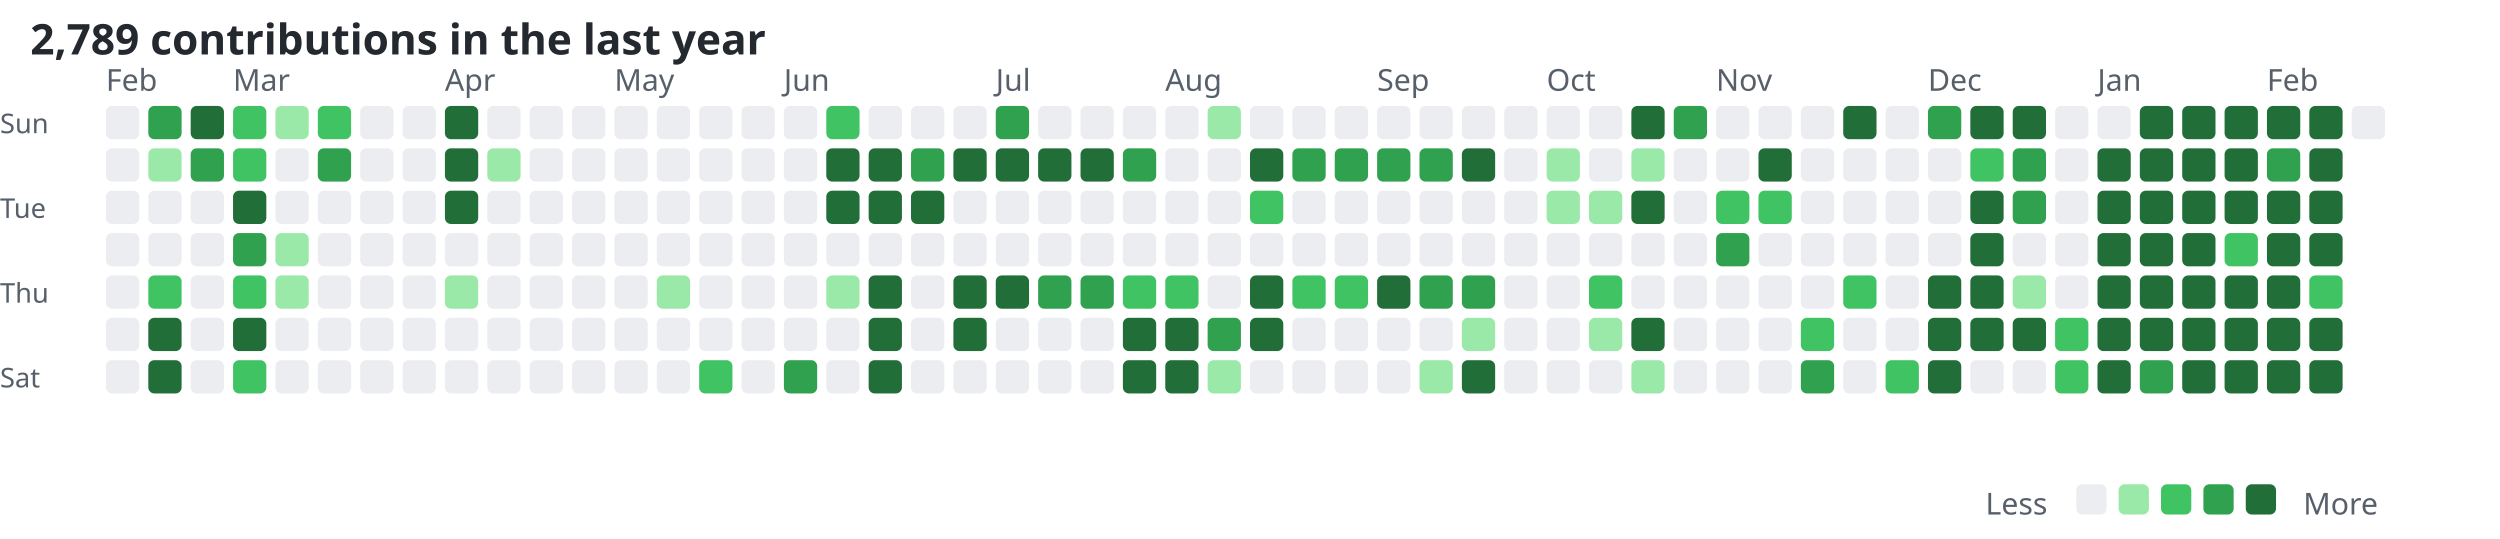
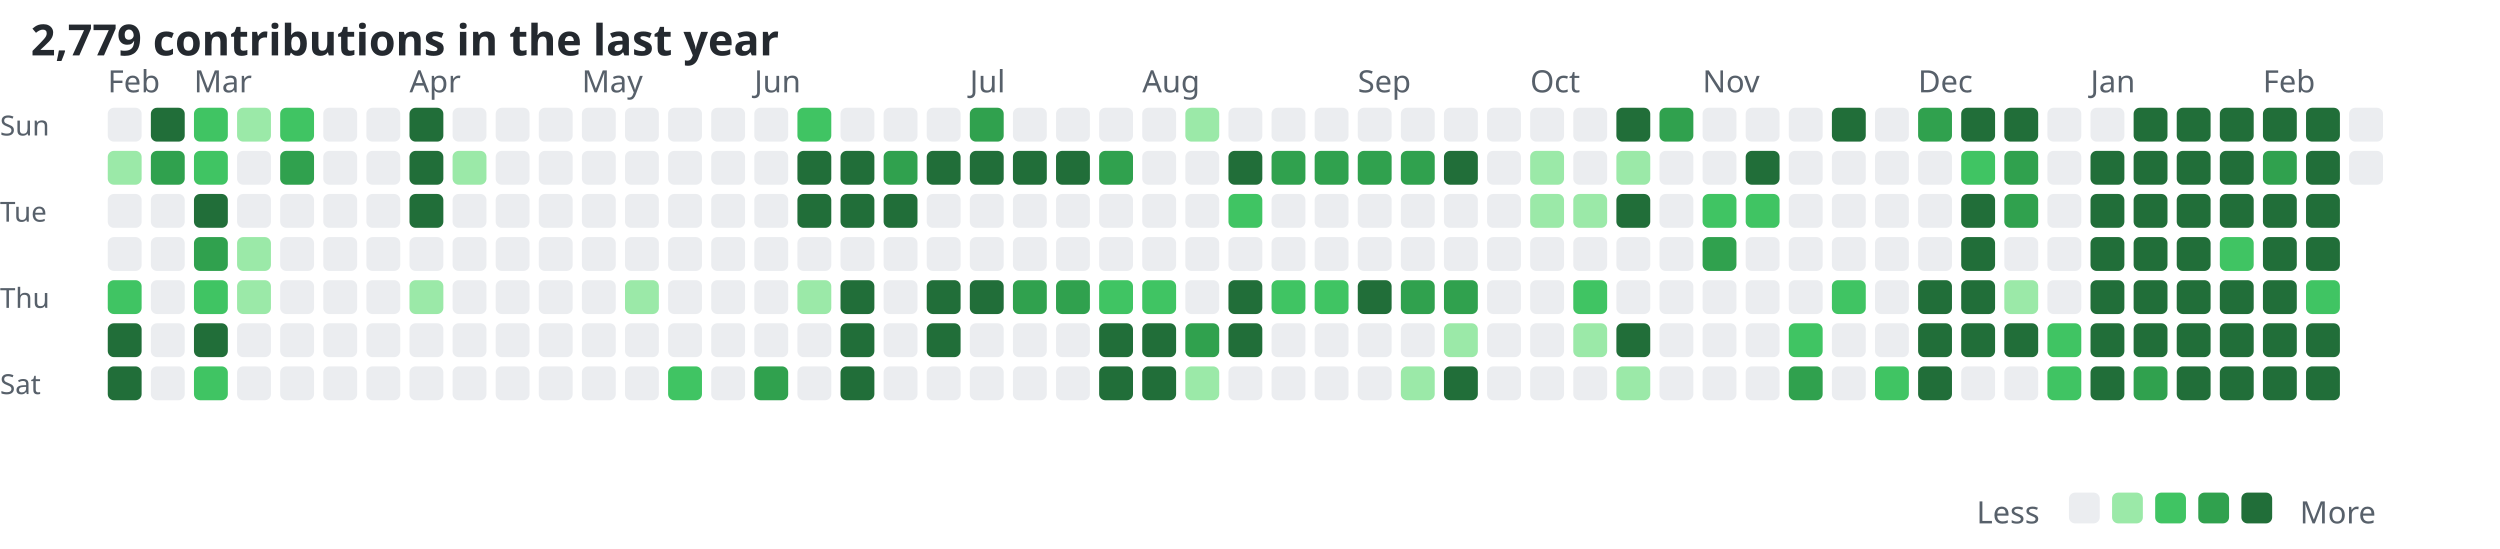
- <svg xmlns="http://www.w3.org/2000/svg" width="826" height="178" viewBox="0 0 826 178">
+ <svg xmlns="http://www.w3.org/2000/svg" width="812" height="178" viewBox="0 0 812 178">
  <style>
    .title { font: 600 14px 'Segoe UI', sans-serif; fill: #24292f; }
    .month { font: 400 10px 'Segoe UI', sans-serif; fill: #57606a; }
    .legend { font: 400 10px 'Segoe UI', sans-serif; fill: #57606a; }
    .day { font: 400 9px 'Segoe UI', sans-serif; fill: #57606a; }
  </style>
-   <text x="10" y="18" class="title">2,789 contributions in the last year</text>
+   <text x="10" y="18" class="title">2,779 contributions in the last year</text>
  <text x="35" y="30" class="month">Feb</text>
-   <text x="77" y="30" class="month">Mar</text>
-   <text x="147" y="30" class="month">Apr</text>
-   <text x="203" y="30" class="month">May</text>
-   <text x="259" y="30" class="month">Jun</text>
-   <text x="329" y="30" class="month">Jul</text>
-   <text x="385" y="30" class="month">Aug</text>
-   <text x="455" y="30" class="month">Sep</text>
-   <text x="511" y="30" class="month">Oct</text>
-   <text x="567" y="30" class="month">Nov</text>
-   <text x="637" y="30" class="month">Dec</text>
-   <text x="693" y="30" class="month">Jan</text>
-   <text x="749" y="30" class="month">Feb</text>
+   <text x="63" y="30" class="month">Mar</text>
+   <text x="133" y="30" class="month">Apr</text>
+   <text x="189" y="30" class="month">May</text>
+   <text x="245" y="30" class="month">Jun</text>
+   <text x="315" y="30" class="month">Jul</text>
+   <text x="371" y="30" class="month">Aug</text>
+   <text x="441" y="30" class="month">Sep</text>
+   <text x="497" y="30" class="month">Oct</text>
+   <text x="553" y="30" class="month">Nov</text>
+   <text x="623" y="30" class="month">Dec</text>
+   <text x="679" y="30" class="month">Jan</text>
+   <text x="735" y="30" class="month">Feb</text>
  <text x="0" y="44" class="day">Sun</text>
  <text x="0" y="72" class="day">Tue</text>
  <text x="0" y="100" class="day">Thu</text>
  <text x="0" y="128" class="day">Sat</text>
  <rect x="35" y="35" width="11" height="11" rx="2" ry="2" fill="#ebedf0" />
-   <rect x="35" y="49" width="11" height="11" rx="2" ry="2" fill="#ebedf0" />
+   <rect x="35" y="49" width="11" height="11" rx="2" ry="2" fill="#9be9a8" />
  <rect x="35" y="63" width="11" height="11" rx="2" ry="2" fill="#ebedf0" />
  <rect x="35" y="77" width="11" height="11" rx="2" ry="2" fill="#ebedf0" />
-   <rect x="35" y="91" width="11" height="11" rx="2" ry="2" fill="#ebedf0" />
-   <rect x="35" y="105" width="11" height="11" rx="2" ry="2" fill="#ebedf0" />
-   <rect x="35" y="119" width="11" height="11" rx="2" ry="2" fill="#ebedf0" />
-   <rect x="49" y="35" width="11" height="11" rx="2" ry="2" fill="#30a14e" />
-   <rect x="49" y="49" width="11" height="11" rx="2" ry="2" fill="#9be9a8" />
+   <rect x="35" y="91" width="11" height="11" rx="2" ry="2" fill="#40c463" />
+   <rect x="35" y="105" width="11" height="11" rx="2" ry="2" fill="#216e39" />
+   <rect x="35" y="119" width="11" height="11" rx="2" ry="2" fill="#216e39" />
+   <rect x="49" y="35" width="11" height="11" rx="2" ry="2" fill="#216e39" />
+   <rect x="49" y="49" width="11" height="11" rx="2" ry="2" fill="#30a14e" />
  <rect x="49" y="63" width="11" height="11" rx="2" ry="2" fill="#ebedf0" />
  <rect x="49" y="77" width="11" height="11" rx="2" ry="2" fill="#ebedf0" />
-   <rect x="49" y="91" width="11" height="11" rx="2" ry="2" fill="#40c463" />
-   <rect x="49" y="105" width="11" height="11" rx="2" ry="2" fill="#216e39" />
-   <rect x="49" y="119" width="11" height="11" rx="2" ry="2" fill="#216e39" />
-   <rect x="63" y="35" width="11" height="11" rx="2" ry="2" fill="#216e39" />
-   <rect x="63" y="49" width="11" height="11" rx="2" ry="2" fill="#30a14e" />
-   <rect x="63" y="63" width="11" height="11" rx="2" ry="2" fill="#ebedf0" />
-   <rect x="63" y="77" width="11" height="11" rx="2" ry="2" fill="#ebedf0" />
-   <rect x="63" y="91" width="11" height="11" rx="2" ry="2" fill="#ebedf0" />
-   <rect x="63" y="105" width="11" height="11" rx="2" ry="2" fill="#ebedf0" />
-   <rect x="63" y="119" width="11" height="11" rx="2" ry="2" fill="#ebedf0" />
-   <rect x="77" y="35" width="11" height="11" rx="2" ry="2" fill="#40c463" />
-   <rect x="77" y="49" width="11" height="11" rx="2" ry="2" fill="#40c463" />
-   <rect x="77" y="63" width="11" height="11" rx="2" ry="2" fill="#216e39" />
-   <rect x="77" y="77" width="11" height="11" rx="2" ry="2" fill="#30a14e" />
-   <rect x="77" y="91" width="11" height="11" rx="2" ry="2" fill="#40c463" />
-   <rect x="77" y="105" width="11" height="11" rx="2" ry="2" fill="#216e39" />
-   <rect x="77" y="119" width="11" height="11" rx="2" ry="2" fill="#40c463" />
-   <rect x="91" y="35" width="11" height="11" rx="2" ry="2" fill="#9be9a8" />
-   <rect x="91" y="49" width="11" height="11" rx="2" ry="2" fill="#ebedf0" />
+   <rect x="49" y="91" width="11" height="11" rx="2" ry="2" fill="#ebedf0" />
+   <rect x="49" y="105" width="11" height="11" rx="2" ry="2" fill="#ebedf0" />
+   <rect x="49" y="119" width="11" height="11" rx="2" ry="2" fill="#ebedf0" />
+   <rect x="63" y="35" width="11" height="11" rx="2" ry="2" fill="#40c463" />
+   <rect x="63" y="49" width="11" height="11" rx="2" ry="2" fill="#40c463" />
+   <rect x="63" y="63" width="11" height="11" rx="2" ry="2" fill="#216e39" />
+   <rect x="63" y="77" width="11" height="11" rx="2" ry="2" fill="#30a14e" />
+   <rect x="63" y="91" width="11" height="11" rx="2" ry="2" fill="#40c463" />
+   <rect x="63" y="105" width="11" height="11" rx="2" ry="2" fill="#216e39" />
+   <rect x="63" y="119" width="11" height="11" rx="2" ry="2" fill="#40c463" />
+   <rect x="77" y="35" width="11" height="11" rx="2" ry="2" fill="#9be9a8" />
+   <rect x="77" y="49" width="11" height="11" rx="2" ry="2" fill="#ebedf0" />
+   <rect x="77" y="63" width="11" height="11" rx="2" ry="2" fill="#ebedf0" />
+   <rect x="77" y="77" width="11" height="11" rx="2" ry="2" fill="#9be9a8" />
+   <rect x="77" y="91" width="11" height="11" rx="2" ry="2" fill="#9be9a8" />
+   <rect x="77" y="105" width="11" height="11" rx="2" ry="2" fill="#ebedf0" />
+   <rect x="77" y="119" width="11" height="11" rx="2" ry="2" fill="#ebedf0" />
+   <rect x="91" y="35" width="11" height="11" rx="2" ry="2" fill="#40c463" />
+   <rect x="91" y="49" width="11" height="11" rx="2" ry="2" fill="#30a14e" />
  <rect x="91" y="63" width="11" height="11" rx="2" ry="2" fill="#ebedf0" />
-   <rect x="91" y="77" width="11" height="11" rx="2" ry="2" fill="#9be9a8" />
-   <rect x="91" y="91" width="11" height="11" rx="2" ry="2" fill="#9be9a8" />
+   <rect x="91" y="77" width="11" height="11" rx="2" ry="2" fill="#ebedf0" />
+   <rect x="91" y="91" width="11" height="11" rx="2" ry="2" fill="#ebedf0" />
  <rect x="91" y="105" width="11" height="11" rx="2" ry="2" fill="#ebedf0" />
  <rect x="91" y="119" width="11" height="11" rx="2" ry="2" fill="#ebedf0" />
-   <rect x="105" y="35" width="11" height="11" rx="2" ry="2" fill="#40c463" />
-   <rect x="105" y="49" width="11" height="11" rx="2" ry="2" fill="#30a14e" />
+   <rect x="105" y="35" width="11" height="11" rx="2" ry="2" fill="#ebedf0" />
+   <rect x="105" y="49" width="11" height="11" rx="2" ry="2" fill="#ebedf0" />
  <rect x="105" y="63" width="11" height="11" rx="2" ry="2" fill="#ebedf0" />
  <rect x="105" y="77" width="11" height="11" rx="2" ry="2" fill="#ebedf0" />
  <rect x="105" y="91" width="11" height="11" rx="2" ry="2" fill="#ebedf0" />
  <rect x="105" y="105" width="11" height="11" rx="2" ry="2" fill="#ebedf0" />
  <rect x="105" y="119" width="11" height="11" rx="2" ry="2" fill="#ebedf0" />
  <rect x="119" y="35" width="11" height="11" rx="2" ry="2" fill="#ebedf0" />
  <rect x="119" y="49" width="11" height="11" rx="2" ry="2" fill="#ebedf0" />
  <rect x="119" y="63" width="11" height="11" rx="2" ry="2" fill="#ebedf0" />
  <rect x="119" y="77" width="11" height="11" rx="2" ry="2" fill="#ebedf0" />
  <rect x="119" y="91" width="11" height="11" rx="2" ry="2" fill="#ebedf0" />
  <rect x="119" y="105" width="11" height="11" rx="2" ry="2" fill="#ebedf0" />
  <rect x="119" y="119" width="11" height="11" rx="2" ry="2" fill="#ebedf0" />
-   <rect x="133" y="35" width="11" height="11" rx="2" ry="2" fill="#ebedf0" />
-   <rect x="133" y="49" width="11" height="11" rx="2" ry="2" fill="#ebedf0" />
-   <rect x="133" y="63" width="11" height="11" rx="2" ry="2" fill="#ebedf0" />
+   <rect x="133" y="35" width="11" height="11" rx="2" ry="2" fill="#216e39" />
+   <rect x="133" y="49" width="11" height="11" rx="2" ry="2" fill="#216e39" />
+   <rect x="133" y="63" width="11" height="11" rx="2" ry="2" fill="#216e39" />
  <rect x="133" y="77" width="11" height="11" rx="2" ry="2" fill="#ebedf0" />
-   <rect x="133" y="91" width="11" height="11" rx="2" ry="2" fill="#ebedf0" />
+   <rect x="133" y="91" width="11" height="11" rx="2" ry="2" fill="#9be9a8" />
  <rect x="133" y="105" width="11" height="11" rx="2" ry="2" fill="#ebedf0" />
  <rect x="133" y="119" width="11" height="11" rx="2" ry="2" fill="#ebedf0" />
-   <rect x="147" y="35" width="11" height="11" rx="2" ry="2" fill="#216e39" />
-   <rect x="147" y="49" width="11" height="11" rx="2" ry="2" fill="#216e39" />
-   <rect x="147" y="63" width="11" height="11" rx="2" ry="2" fill="#216e39" />
+   <rect x="147" y="35" width="11" height="11" rx="2" ry="2" fill="#ebedf0" />
+   <rect x="147" y="49" width="11" height="11" rx="2" ry="2" fill="#9be9a8" />
+   <rect x="147" y="63" width="11" height="11" rx="2" ry="2" fill="#ebedf0" />
  <rect x="147" y="77" width="11" height="11" rx="2" ry="2" fill="#ebedf0" />
-   <rect x="147" y="91" width="11" height="11" rx="2" ry="2" fill="#9be9a8" />
+   <rect x="147" y="91" width="11" height="11" rx="2" ry="2" fill="#ebedf0" />
  <rect x="147" y="105" width="11" height="11" rx="2" ry="2" fill="#ebedf0" />
  <rect x="147" y="119" width="11" height="11" rx="2" ry="2" fill="#ebedf0" />
  <rect x="161" y="35" width="11" height="11" rx="2" ry="2" fill="#ebedf0" />
-   <rect x="161" y="49" width="11" height="11" rx="2" ry="2" fill="#9be9a8" />
+   <rect x="161" y="49" width="11" height="11" rx="2" ry="2" fill="#ebedf0" />
  <rect x="161" y="63" width="11" height="11" rx="2" ry="2" fill="#ebedf0" />
  <rect x="161" y="77" width="11" height="11" rx="2" ry="2" fill="#ebedf0" />
  <rect x="161" y="91" width="11" height="11" rx="2" ry="2" fill="#ebedf0" />
  <rect x="161" y="105" width="11" height="11" rx="2" ry="2" fill="#ebedf0" />
  <rect x="161" y="119" width="11" height="11" rx="2" ry="2" fill="#ebedf0" />
  <rect x="175" y="35" width="11" height="11" rx="2" ry="2" fill="#ebedf0" />
  <rect x="175" y="49" width="11" height="11" rx="2" ry="2" fill="#ebedf0" />
  <rect x="175" y="63" width="11" height="11" rx="2" ry="2" fill="#ebedf0" />
  <rect x="175" y="77" width="11" height="11" rx="2" ry="2" fill="#ebedf0" />
  <rect x="175" y="91" width="11" height="11" rx="2" ry="2" fill="#ebedf0" />
  <rect x="175" y="105" width="11" height="11" rx="2" ry="2" fill="#ebedf0" />
  <rect x="175" y="119" width="11" height="11" rx="2" ry="2" fill="#ebedf0" />
  <rect x="189" y="35" width="11" height="11" rx="2" ry="2" fill="#ebedf0" />
  <rect x="189" y="49" width="11" height="11" rx="2" ry="2" fill="#ebedf0" />
  <rect x="189" y="63" width="11" height="11" rx="2" ry="2" fill="#ebedf0" />
  <rect x="189" y="77" width="11" height="11" rx="2" ry="2" fill="#ebedf0" />
  <rect x="189" y="91" width="11" height="11" rx="2" ry="2" fill="#ebedf0" />
  <rect x="189" y="105" width="11" height="11" rx="2" ry="2" fill="#ebedf0" />
  <rect x="189" y="119" width="11" height="11" rx="2" ry="2" fill="#ebedf0" />
  <rect x="203" y="35" width="11" height="11" rx="2" ry="2" fill="#ebedf0" />
  <rect x="203" y="49" width="11" height="11" rx="2" ry="2" fill="#ebedf0" />
  <rect x="203" y="63" width="11" height="11" rx="2" ry="2" fill="#ebedf0" />
  <rect x="203" y="77" width="11" height="11" rx="2" ry="2" fill="#ebedf0" />
-   <rect x="203" y="91" width="11" height="11" rx="2" ry="2" fill="#ebedf0" />
+   <rect x="203" y="91" width="11" height="11" rx="2" ry="2" fill="#9be9a8" />
  <rect x="203" y="105" width="11" height="11" rx="2" ry="2" fill="#ebedf0" />
  <rect x="203" y="119" width="11" height="11" rx="2" ry="2" fill="#ebedf0" />
  <rect x="217" y="35" width="11" height="11" rx="2" ry="2" fill="#ebedf0" />
  <rect x="217" y="49" width="11" height="11" rx="2" ry="2" fill="#ebedf0" />
  <rect x="217" y="63" width="11" height="11" rx="2" ry="2" fill="#ebedf0" />
  <rect x="217" y="77" width="11" height="11" rx="2" ry="2" fill="#ebedf0" />
-   <rect x="217" y="91" width="11" height="11" rx="2" ry="2" fill="#9be9a8" />
+   <rect x="217" y="91" width="11" height="11" rx="2" ry="2" fill="#ebedf0" />
  <rect x="217" y="105" width="11" height="11" rx="2" ry="2" fill="#ebedf0" />
-   <rect x="217" y="119" width="11" height="11" rx="2" ry="2" fill="#ebedf0" />
+   <rect x="217" y="119" width="11" height="11" rx="2" ry="2" fill="#40c463" />
  <rect x="231" y="35" width="11" height="11" rx="2" ry="2" fill="#ebedf0" />
  <rect x="231" y="49" width="11" height="11" rx="2" ry="2" fill="#ebedf0" />
  <rect x="231" y="63" width="11" height="11" rx="2" ry="2" fill="#ebedf0" />
  <rect x="231" y="77" width="11" height="11" rx="2" ry="2" fill="#ebedf0" />
  <rect x="231" y="91" width="11" height="11" rx="2" ry="2" fill="#ebedf0" />
  <rect x="231" y="105" width="11" height="11" rx="2" ry="2" fill="#ebedf0" />
-   <rect x="231" y="119" width="11" height="11" rx="2" ry="2" fill="#40c463" />
+   <rect x="231" y="119" width="11" height="11" rx="2" ry="2" fill="#ebedf0" />
  <rect x="245" y="35" width="11" height="11" rx="2" ry="2" fill="#ebedf0" />
  <rect x="245" y="49" width="11" height="11" rx="2" ry="2" fill="#ebedf0" />
  <rect x="245" y="63" width="11" height="11" rx="2" ry="2" fill="#ebedf0" />
  <rect x="245" y="77" width="11" height="11" rx="2" ry="2" fill="#ebedf0" />
  <rect x="245" y="91" width="11" height="11" rx="2" ry="2" fill="#ebedf0" />
  <rect x="245" y="105" width="11" height="11" rx="2" ry="2" fill="#ebedf0" />
-   <rect x="245" y="119" width="11" height="11" rx="2" ry="2" fill="#ebedf0" />
-   <rect x="259" y="35" width="11" height="11" rx="2" ry="2" fill="#ebedf0" />
-   <rect x="259" y="49" width="11" height="11" rx="2" ry="2" fill="#ebedf0" />
-   <rect x="259" y="63" width="11" height="11" rx="2" ry="2" fill="#ebedf0" />
+   <rect x="245" y="119" width="11" height="11" rx="2" ry="2" fill="#30a14e" />
+   <rect x="259" y="35" width="11" height="11" rx="2" ry="2" fill="#40c463" />
+   <rect x="259" y="49" width="11" height="11" rx="2" ry="2" fill="#216e39" />
+   <rect x="259" y="63" width="11" height="11" rx="2" ry="2" fill="#216e39" />
  <rect x="259" y="77" width="11" height="11" rx="2" ry="2" fill="#ebedf0" />
-   <rect x="259" y="91" width="11" height="11" rx="2" ry="2" fill="#ebedf0" />
+   <rect x="259" y="91" width="11" height="11" rx="2" ry="2" fill="#9be9a8" />
  <rect x="259" y="105" width="11" height="11" rx="2" ry="2" fill="#ebedf0" />
-   <rect x="259" y="119" width="11" height="11" rx="2" ry="2" fill="#30a14e" />
-   <rect x="273" y="35" width="11" height="11" rx="2" ry="2" fill="#40c463" />
+   <rect x="259" y="119" width="11" height="11" rx="2" ry="2" fill="#ebedf0" />
+   <rect x="273" y="35" width="11" height="11" rx="2" ry="2" fill="#ebedf0" />
  <rect x="273" y="49" width="11" height="11" rx="2" ry="2" fill="#216e39" />
  <rect x="273" y="63" width="11" height="11" rx="2" ry="2" fill="#216e39" />
  <rect x="273" y="77" width="11" height="11" rx="2" ry="2" fill="#ebedf0" />
-   <rect x="273" y="91" width="11" height="11" rx="2" ry="2" fill="#9be9a8" />
-   <rect x="273" y="105" width="11" height="11" rx="2" ry="2" fill="#ebedf0" />
-   <rect x="273" y="119" width="11" height="11" rx="2" ry="2" fill="#ebedf0" />
+   <rect x="273" y="91" width="11" height="11" rx="2" ry="2" fill="#216e39" />
+   <rect x="273" y="105" width="11" height="11" rx="2" ry="2" fill="#216e39" />
+   <rect x="273" y="119" width="11" height="11" rx="2" ry="2" fill="#216e39" />
  <rect x="287" y="35" width="11" height="11" rx="2" ry="2" fill="#ebedf0" />
-   <rect x="287" y="49" width="11" height="11" rx="2" ry="2" fill="#216e39" />
+   <rect x="287" y="49" width="11" height="11" rx="2" ry="2" fill="#30a14e" />
  <rect x="287" y="63" width="11" height="11" rx="2" ry="2" fill="#216e39" />
  <rect x="287" y="77" width="11" height="11" rx="2" ry="2" fill="#ebedf0" />
-   <rect x="287" y="91" width="11" height="11" rx="2" ry="2" fill="#216e39" />
-   <rect x="287" y="105" width="11" height="11" rx="2" ry="2" fill="#216e39" />
-   <rect x="287" y="119" width="11" height="11" rx="2" ry="2" fill="#216e39" />
+   <rect x="287" y="91" width="11" height="11" rx="2" ry="2" fill="#ebedf0" />
+   <rect x="287" y="105" width="11" height="11" rx="2" ry="2" fill="#ebedf0" />
+   <rect x="287" y="119" width="11" height="11" rx="2" ry="2" fill="#ebedf0" />
  <rect x="301" y="35" width="11" height="11" rx="2" ry="2" fill="#ebedf0" />
-   <rect x="301" y="49" width="11" height="11" rx="2" ry="2" fill="#30a14e" />
-   <rect x="301" y="63" width="11" height="11" rx="2" ry="2" fill="#216e39" />
+   <rect x="301" y="49" width="11" height="11" rx="2" ry="2" fill="#216e39" />
+   <rect x="301" y="63" width="11" height="11" rx="2" ry="2" fill="#ebedf0" />
  <rect x="301" y="77" width="11" height="11" rx="2" ry="2" fill="#ebedf0" />
-   <rect x="301" y="91" width="11" height="11" rx="2" ry="2" fill="#ebedf0" />
-   <rect x="301" y="105" width="11" height="11" rx="2" ry="2" fill="#ebedf0" />
+   <rect x="301" y="91" width="11" height="11" rx="2" ry="2" fill="#216e39" />
+   <rect x="301" y="105" width="11" height="11" rx="2" ry="2" fill="#216e39" />
  <rect x="301" y="119" width="11" height="11" rx="2" ry="2" fill="#ebedf0" />
-   <rect x="315" y="35" width="11" height="11" rx="2" ry="2" fill="#ebedf0" />
+   <rect x="315" y="35" width="11" height="11" rx="2" ry="2" fill="#30a14e" />
  <rect x="315" y="49" width="11" height="11" rx="2" ry="2" fill="#216e39" />
  <rect x="315" y="63" width="11" height="11" rx="2" ry="2" fill="#ebedf0" />
  <rect x="315" y="77" width="11" height="11" rx="2" ry="2" fill="#ebedf0" />
  <rect x="315" y="91" width="11" height="11" rx="2" ry="2" fill="#216e39" />
-   <rect x="315" y="105" width="11" height="11" rx="2" ry="2" fill="#216e39" />
+   <rect x="315" y="105" width="11" height="11" rx="2" ry="2" fill="#ebedf0" />
  <rect x="315" y="119" width="11" height="11" rx="2" ry="2" fill="#ebedf0" />
-   <rect x="329" y="35" width="11" height="11" rx="2" ry="2" fill="#30a14e" />
+   <rect x="329" y="35" width="11" height="11" rx="2" ry="2" fill="#ebedf0" />
  <rect x="329" y="49" width="11" height="11" rx="2" ry="2" fill="#216e39" />
  <rect x="329" y="63" width="11" height="11" rx="2" ry="2" fill="#ebedf0" />
  <rect x="329" y="77" width="11" height="11" rx="2" ry="2" fill="#ebedf0" />
-   <rect x="329" y="91" width="11" height="11" rx="2" ry="2" fill="#216e39" />
+   <rect x="329" y="91" width="11" height="11" rx="2" ry="2" fill="#30a14e" />
  <rect x="329" y="105" width="11" height="11" rx="2" ry="2" fill="#ebedf0" />
  <rect x="329" y="119" width="11" height="11" rx="2" ry="2" fill="#ebedf0" />
  <rect x="343" y="35" width="11" height="11" rx="2" ry="2" fill="#ebedf0" />
  <rect x="343" y="49" width="11" height="11" rx="2" ry="2" fill="#216e39" />
  <rect x="343" y="63" width="11" height="11" rx="2" ry="2" fill="#ebedf0" />
  <rect x="343" y="77" width="11" height="11" rx="2" ry="2" fill="#ebedf0" />
  <rect x="343" y="91" width="11" height="11" rx="2" ry="2" fill="#30a14e" />
  <rect x="343" y="105" width="11" height="11" rx="2" ry="2" fill="#ebedf0" />
  <rect x="343" y="119" width="11" height="11" rx="2" ry="2" fill="#ebedf0" />
  <rect x="357" y="35" width="11" height="11" rx="2" ry="2" fill="#ebedf0" />
-   <rect x="357" y="49" width="11" height="11" rx="2" ry="2" fill="#216e39" />
+   <rect x="357" y="49" width="11" height="11" rx="2" ry="2" fill="#30a14e" />
  <rect x="357" y="63" width="11" height="11" rx="2" ry="2" fill="#ebedf0" />
  <rect x="357" y="77" width="11" height="11" rx="2" ry="2" fill="#ebedf0" />
-   <rect x="357" y="91" width="11" height="11" rx="2" ry="2" fill="#30a14e" />
-   <rect x="357" y="105" width="11" height="11" rx="2" ry="2" fill="#ebedf0" />
-   <rect x="357" y="119" width="11" height="11" rx="2" ry="2" fill="#ebedf0" />
+   <rect x="357" y="91" width="11" height="11" rx="2" ry="2" fill="#40c463" />
+   <rect x="357" y="105" width="11" height="11" rx="2" ry="2" fill="#216e39" />
+   <rect x="357" y="119" width="11" height="11" rx="2" ry="2" fill="#216e39" />
  <rect x="371" y="35" width="11" height="11" rx="2" ry="2" fill="#ebedf0" />
-   <rect x="371" y="49" width="11" height="11" rx="2" ry="2" fill="#30a14e" />
+   <rect x="371" y="49" width="11" height="11" rx="2" ry="2" fill="#ebedf0" />
  <rect x="371" y="63" width="11" height="11" rx="2" ry="2" fill="#ebedf0" />
  <rect x="371" y="77" width="11" height="11" rx="2" ry="2" fill="#ebedf0" />
  <rect x="371" y="91" width="11" height="11" rx="2" ry="2" fill="#40c463" />
  <rect x="371" y="105" width="11" height="11" rx="2" ry="2" fill="#216e39" />
  <rect x="371" y="119" width="11" height="11" rx="2" ry="2" fill="#216e39" />
-   <rect x="385" y="35" width="11" height="11" rx="2" ry="2" fill="#ebedf0" />
+   <rect x="385" y="35" width="11" height="11" rx="2" ry="2" fill="#9be9a8" />
  <rect x="385" y="49" width="11" height="11" rx="2" ry="2" fill="#ebedf0" />
  <rect x="385" y="63" width="11" height="11" rx="2" ry="2" fill="#ebedf0" />
  <rect x="385" y="77" width="11" height="11" rx="2" ry="2" fill="#ebedf0" />
-   <rect x="385" y="91" width="11" height="11" rx="2" ry="2" fill="#40c463" />
-   <rect x="385" y="105" width="11" height="11" rx="2" ry="2" fill="#216e39" />
-   <rect x="385" y="119" width="11" height="11" rx="2" ry="2" fill="#216e39" />
-   <rect x="399" y="35" width="11" height="11" rx="2" ry="2" fill="#9be9a8" />
-   <rect x="399" y="49" width="11" height="11" rx="2" ry="2" fill="#ebedf0" />
-   <rect x="399" y="63" width="11" height="11" rx="2" ry="2" fill="#ebedf0" />
+   <rect x="385" y="91" width="11" height="11" rx="2" ry="2" fill="#ebedf0" />
+   <rect x="385" y="105" width="11" height="11" rx="2" ry="2" fill="#30a14e" />
+   <rect x="385" y="119" width="11" height="11" rx="2" ry="2" fill="#9be9a8" />
+   <rect x="399" y="35" width="11" height="11" rx="2" ry="2" fill="#ebedf0" />
+   <rect x="399" y="49" width="11" height="11" rx="2" ry="2" fill="#216e39" />
+   <rect x="399" y="63" width="11" height="11" rx="2" ry="2" fill="#40c463" />
  <rect x="399" y="77" width="11" height="11" rx="2" ry="2" fill="#ebedf0" />
-   <rect x="399" y="91" width="11" height="11" rx="2" ry="2" fill="#ebedf0" />
-   <rect x="399" y="105" width="11" height="11" rx="2" ry="2" fill="#30a14e" />
-   <rect x="399" y="119" width="11" height="11" rx="2" ry="2" fill="#9be9a8" />
+   <rect x="399" y="91" width="11" height="11" rx="2" ry="2" fill="#216e39" />
+   <rect x="399" y="105" width="11" height="11" rx="2" ry="2" fill="#216e39" />
+   <rect x="399" y="119" width="11" height="11" rx="2" ry="2" fill="#ebedf0" />
  <rect x="413" y="35" width="11" height="11" rx="2" ry="2" fill="#ebedf0" />
-   <rect x="413" y="49" width="11" height="11" rx="2" ry="2" fill="#216e39" />
-   <rect x="413" y="63" width="11" height="11" rx="2" ry="2" fill="#40c463" />
+   <rect x="413" y="49" width="11" height="11" rx="2" ry="2" fill="#30a14e" />
+   <rect x="413" y="63" width="11" height="11" rx="2" ry="2" fill="#ebedf0" />
  <rect x="413" y="77" width="11" height="11" rx="2" ry="2" fill="#ebedf0" />
-   <rect x="413" y="91" width="11" height="11" rx="2" ry="2" fill="#216e39" />
-   <rect x="413" y="105" width="11" height="11" rx="2" ry="2" fill="#216e39" />
+   <rect x="413" y="91" width="11" height="11" rx="2" ry="2" fill="#40c463" />
+   <rect x="413" y="105" width="11" height="11" rx="2" ry="2" fill="#ebedf0" />
  <rect x="413" y="119" width="11" height="11" rx="2" ry="2" fill="#ebedf0" />
  <rect x="427" y="35" width="11" height="11" rx="2" ry="2" fill="#ebedf0" />
  <rect x="427" y="49" width="11" height="11" rx="2" ry="2" fill="#30a14e" />
  <rect x="427" y="63" width="11" height="11" rx="2" ry="2" fill="#ebedf0" />
  <rect x="427" y="77" width="11" height="11" rx="2" ry="2" fill="#ebedf0" />
  <rect x="427" y="91" width="11" height="11" rx="2" ry="2" fill="#40c463" />
  <rect x="427" y="105" width="11" height="11" rx="2" ry="2" fill="#ebedf0" />
  <rect x="427" y="119" width="11" height="11" rx="2" ry="2" fill="#ebedf0" />
  <rect x="441" y="35" width="11" height="11" rx="2" ry="2" fill="#ebedf0" />
  <rect x="441" y="49" width="11" height="11" rx="2" ry="2" fill="#30a14e" />
  <rect x="441" y="63" width="11" height="11" rx="2" ry="2" fill="#ebedf0" />
  <rect x="441" y="77" width="11" height="11" rx="2" ry="2" fill="#ebedf0" />
-   <rect x="441" y="91" width="11" height="11" rx="2" ry="2" fill="#40c463" />
+   <rect x="441" y="91" width="11" height="11" rx="2" ry="2" fill="#216e39" />
  <rect x="441" y="105" width="11" height="11" rx="2" ry="2" fill="#ebedf0" />
  <rect x="441" y="119" width="11" height="11" rx="2" ry="2" fill="#ebedf0" />
  <rect x="455" y="35" width="11" height="11" rx="2" ry="2" fill="#ebedf0" />
  <rect x="455" y="49" width="11" height="11" rx="2" ry="2" fill="#30a14e" />
  <rect x="455" y="63" width="11" height="11" rx="2" ry="2" fill="#ebedf0" />
  <rect x="455" y="77" width="11" height="11" rx="2" ry="2" fill="#ebedf0" />
-   <rect x="455" y="91" width="11" height="11" rx="2" ry="2" fill="#216e39" />
+   <rect x="455" y="91" width="11" height="11" rx="2" ry="2" fill="#30a14e" />
  <rect x="455" y="105" width="11" height="11" rx="2" ry="2" fill="#ebedf0" />
-   <rect x="455" y="119" width="11" height="11" rx="2" ry="2" fill="#ebedf0" />
+   <rect x="455" y="119" width="11" height="11" rx="2" ry="2" fill="#9be9a8" />
  <rect x="469" y="35" width="11" height="11" rx="2" ry="2" fill="#ebedf0" />
-   <rect x="469" y="49" width="11" height="11" rx="2" ry="2" fill="#30a14e" />
+   <rect x="469" y="49" width="11" height="11" rx="2" ry="2" fill="#216e39" />
  <rect x="469" y="63" width="11" height="11" rx="2" ry="2" fill="#ebedf0" />
  <rect x="469" y="77" width="11" height="11" rx="2" ry="2" fill="#ebedf0" />
  <rect x="469" y="91" width="11" height="11" rx="2" ry="2" fill="#30a14e" />
-   <rect x="469" y="105" width="11" height="11" rx="2" ry="2" fill="#ebedf0" />
-   <rect x="469" y="119" width="11" height="11" rx="2" ry="2" fill="#9be9a8" />
+   <rect x="469" y="105" width="11" height="11" rx="2" ry="2" fill="#9be9a8" />
+   <rect x="469" y="119" width="11" height="11" rx="2" ry="2" fill="#216e39" />
  <rect x="483" y="35" width="11" height="11" rx="2" ry="2" fill="#ebedf0" />
-   <rect x="483" y="49" width="11" height="11" rx="2" ry="2" fill="#216e39" />
+   <rect x="483" y="49" width="11" height="11" rx="2" ry="2" fill="#ebedf0" />
  <rect x="483" y="63" width="11" height="11" rx="2" ry="2" fill="#ebedf0" />
  <rect x="483" y="77" width="11" height="11" rx="2" ry="2" fill="#ebedf0" />
-   <rect x="483" y="91" width="11" height="11" rx="2" ry="2" fill="#30a14e" />
-   <rect x="483" y="105" width="11" height="11" rx="2" ry="2" fill="#9be9a8" />
-   <rect x="483" y="119" width="11" height="11" rx="2" ry="2" fill="#216e39" />
+   <rect x="483" y="91" width="11" height="11" rx="2" ry="2" fill="#ebedf0" />
+   <rect x="483" y="105" width="11" height="11" rx="2" ry="2" fill="#ebedf0" />
+   <rect x="483" y="119" width="11" height="11" rx="2" ry="2" fill="#ebedf0" />
  <rect x="497" y="35" width="11" height="11" rx="2" ry="2" fill="#ebedf0" />
-   <rect x="497" y="49" width="11" height="11" rx="2" ry="2" fill="#ebedf0" />
-   <rect x="497" y="63" width="11" height="11" rx="2" ry="2" fill="#ebedf0" />
+   <rect x="497" y="49" width="11" height="11" rx="2" ry="2" fill="#9be9a8" />
+   <rect x="497" y="63" width="11" height="11" rx="2" ry="2" fill="#9be9a8" />
  <rect x="497" y="77" width="11" height="11" rx="2" ry="2" fill="#ebedf0" />
  <rect x="497" y="91" width="11" height="11" rx="2" ry="2" fill="#ebedf0" />
  <rect x="497" y="105" width="11" height="11" rx="2" ry="2" fill="#ebedf0" />
  <rect x="497" y="119" width="11" height="11" rx="2" ry="2" fill="#ebedf0" />
  <rect x="511" y="35" width="11" height="11" rx="2" ry="2" fill="#ebedf0" />
-   <rect x="511" y="49" width="11" height="11" rx="2" ry="2" fill="#9be9a8" />
+   <rect x="511" y="49" width="11" height="11" rx="2" ry="2" fill="#ebedf0" />
  <rect x="511" y="63" width="11" height="11" rx="2" ry="2" fill="#9be9a8" />
  <rect x="511" y="77" width="11" height="11" rx="2" ry="2" fill="#ebedf0" />
-   <rect x="511" y="91" width="11" height="11" rx="2" ry="2" fill="#ebedf0" />
-   <rect x="511" y="105" width="11" height="11" rx="2" ry="2" fill="#ebedf0" />
+   <rect x="511" y="91" width="11" height="11" rx="2" ry="2" fill="#40c463" />
+   <rect x="511" y="105" width="11" height="11" rx="2" ry="2" fill="#9be9a8" />
  <rect x="511" y="119" width="11" height="11" rx="2" ry="2" fill="#ebedf0" />
-   <rect x="525" y="35" width="11" height="11" rx="2" ry="2" fill="#ebedf0" />
-   <rect x="525" y="49" width="11" height="11" rx="2" ry="2" fill="#ebedf0" />
-   <rect x="525" y="63" width="11" height="11" rx="2" ry="2" fill="#9be9a8" />
+   <rect x="525" y="35" width="11" height="11" rx="2" ry="2" fill="#216e39" />
+   <rect x="525" y="49" width="11" height="11" rx="2" ry="2" fill="#9be9a8" />
+   <rect x="525" y="63" width="11" height="11" rx="2" ry="2" fill="#216e39" />
  <rect x="525" y="77" width="11" height="11" rx="2" ry="2" fill="#ebedf0" />
-   <rect x="525" y="91" width="11" height="11" rx="2" ry="2" fill="#40c463" />
-   <rect x="525" y="105" width="11" height="11" rx="2" ry="2" fill="#9be9a8" />
-   <rect x="525" y="119" width="11" height="11" rx="2" ry="2" fill="#ebedf0" />
-   <rect x="539" y="35" width="11" height="11" rx="2" ry="2" fill="#216e39" />
-   <rect x="539" y="49" width="11" height="11" rx="2" ry="2" fill="#9be9a8" />
-   <rect x="539" y="63" width="11" height="11" rx="2" ry="2" fill="#216e39" />
+   <rect x="525" y="91" width="11" height="11" rx="2" ry="2" fill="#ebedf0" />
+   <rect x="525" y="105" width="11" height="11" rx="2" ry="2" fill="#216e39" />
+   <rect x="525" y="119" width="11" height="11" rx="2" ry="2" fill="#9be9a8" />
+   <rect x="539" y="35" width="11" height="11" rx="2" ry="2" fill="#30a14e" />
+   <rect x="539" y="49" width="11" height="11" rx="2" ry="2" fill="#ebedf0" />
+   <rect x="539" y="63" width="11" height="11" rx="2" ry="2" fill="#ebedf0" />
  <rect x="539" y="77" width="11" height="11" rx="2" ry="2" fill="#ebedf0" />
  <rect x="539" y="91" width="11" height="11" rx="2" ry="2" fill="#ebedf0" />
-   <rect x="539" y="105" width="11" height="11" rx="2" ry="2" fill="#216e39" />
-   <rect x="539" y="119" width="11" height="11" rx="2" ry="2" fill="#9be9a8" />
-   <rect x="553" y="35" width="11" height="11" rx="2" ry="2" fill="#30a14e" />
+   <rect x="539" y="105" width="11" height="11" rx="2" ry="2" fill="#ebedf0" />
+   <rect x="539" y="119" width="11" height="11" rx="2" ry="2" fill="#ebedf0" />
+   <rect x="553" y="35" width="11" height="11" rx="2" ry="2" fill="#ebedf0" />
  <rect x="553" y="49" width="11" height="11" rx="2" ry="2" fill="#ebedf0" />
-   <rect x="553" y="63" width="11" height="11" rx="2" ry="2" fill="#ebedf0" />
-   <rect x="553" y="77" width="11" height="11" rx="2" ry="2" fill="#ebedf0" />
+   <rect x="553" y="63" width="11" height="11" rx="2" ry="2" fill="#40c463" />
+   <rect x="553" y="77" width="11" height="11" rx="2" ry="2" fill="#30a14e" />
  <rect x="553" y="91" width="11" height="11" rx="2" ry="2" fill="#ebedf0" />
  <rect x="553" y="105" width="11" height="11" rx="2" ry="2" fill="#ebedf0" />
  <rect x="553" y="119" width="11" height="11" rx="2" ry="2" fill="#ebedf0" />
  <rect x="567" y="35" width="11" height="11" rx="2" ry="2" fill="#ebedf0" />
-   <rect x="567" y="49" width="11" height="11" rx="2" ry="2" fill="#ebedf0" />
+   <rect x="567" y="49" width="11" height="11" rx="2" ry="2" fill="#216e39" />
  <rect x="567" y="63" width="11" height="11" rx="2" ry="2" fill="#40c463" />
-   <rect x="567" y="77" width="11" height="11" rx="2" ry="2" fill="#30a14e" />
+   <rect x="567" y="77" width="11" height="11" rx="2" ry="2" fill="#ebedf0" />
  <rect x="567" y="91" width="11" height="11" rx="2" ry="2" fill="#ebedf0" />
  <rect x="567" y="105" width="11" height="11" rx="2" ry="2" fill="#ebedf0" />
  <rect x="567" y="119" width="11" height="11" rx="2" ry="2" fill="#ebedf0" />
  <rect x="581" y="35" width="11" height="11" rx="2" ry="2" fill="#ebedf0" />
-   <rect x="581" y="49" width="11" height="11" rx="2" ry="2" fill="#216e39" />
-   <rect x="581" y="63" width="11" height="11" rx="2" ry="2" fill="#40c463" />
+   <rect x="581" y="49" width="11" height="11" rx="2" ry="2" fill="#ebedf0" />
+   <rect x="581" y="63" width="11" height="11" rx="2" ry="2" fill="#ebedf0" />
  <rect x="581" y="77" width="11" height="11" rx="2" ry="2" fill="#ebedf0" />
  <rect x="581" y="91" width="11" height="11" rx="2" ry="2" fill="#ebedf0" />
-   <rect x="581" y="105" width="11" height="11" rx="2" ry="2" fill="#ebedf0" />
-   <rect x="581" y="119" width="11" height="11" rx="2" ry="2" fill="#ebedf0" />
-   <rect x="595" y="35" width="11" height="11" rx="2" ry="2" fill="#ebedf0" />
+   <rect x="581" y="105" width="11" height="11" rx="2" ry="2" fill="#40c463" />
+   <rect x="581" y="119" width="11" height="11" rx="2" ry="2" fill="#30a14e" />
+   <rect x="595" y="35" width="11" height="11" rx="2" ry="2" fill="#216e39" />
  <rect x="595" y="49" width="11" height="11" rx="2" ry="2" fill="#ebedf0" />
  <rect x="595" y="63" width="11" height="11" rx="2" ry="2" fill="#ebedf0" />
  <rect x="595" y="77" width="11" height="11" rx="2" ry="2" fill="#ebedf0" />
-   <rect x="595" y="91" width="11" height="11" rx="2" ry="2" fill="#ebedf0" />
-   <rect x="595" y="105" width="11" height="11" rx="2" ry="2" fill="#40c463" />
-   <rect x="595" y="119" width="11" height="11" rx="2" ry="2" fill="#30a14e" />
-   <rect x="609" y="35" width="11" height="11" rx="2" ry="2" fill="#216e39" />
+   <rect x="595" y="91" width="11" height="11" rx="2" ry="2" fill="#40c463" />
+   <rect x="595" y="105" width="11" height="11" rx="2" ry="2" fill="#ebedf0" />
+   <rect x="595" y="119" width="11" height="11" rx="2" ry="2" fill="#ebedf0" />
+   <rect x="609" y="35" width="11" height="11" rx="2" ry="2" fill="#ebedf0" />
  <rect x="609" y="49" width="11" height="11" rx="2" ry="2" fill="#ebedf0" />
  <rect x="609" y="63" width="11" height="11" rx="2" ry="2" fill="#ebedf0" />
  <rect x="609" y="77" width="11" height="11" rx="2" ry="2" fill="#ebedf0" />
-   <rect x="609" y="91" width="11" height="11" rx="2" ry="2" fill="#40c463" />
+   <rect x="609" y="91" width="11" height="11" rx="2" ry="2" fill="#ebedf0" />
  <rect x="609" y="105" width="11" height="11" rx="2" ry="2" fill="#ebedf0" />
-   <rect x="609" y="119" width="11" height="11" rx="2" ry="2" fill="#ebedf0" />
-   <rect x="623" y="35" width="11" height="11" rx="2" ry="2" fill="#ebedf0" />
+   <rect x="609" y="119" width="11" height="11" rx="2" ry="2" fill="#40c463" />
+   <rect x="623" y="35" width="11" height="11" rx="2" ry="2" fill="#30a14e" />
  <rect x="623" y="49" width="11" height="11" rx="2" ry="2" fill="#ebedf0" />
  <rect x="623" y="63" width="11" height="11" rx="2" ry="2" fill="#ebedf0" />
  <rect x="623" y="77" width="11" height="11" rx="2" ry="2" fill="#ebedf0" />
-   <rect x="623" y="91" width="11" height="11" rx="2" ry="2" fill="#ebedf0" />
-   <rect x="623" y="105" width="11" height="11" rx="2" ry="2" fill="#ebedf0" />
-   <rect x="623" y="119" width="11" height="11" rx="2" ry="2" fill="#40c463" />
-   <rect x="637" y="35" width="11" height="11" rx="2" ry="2" fill="#30a14e" />
-   <rect x="637" y="49" width="11" height="11" rx="2" ry="2" fill="#ebedf0" />
-   <rect x="637" y="63" width="11" height="11" rx="2" ry="2" fill="#ebedf0" />
-   <rect x="637" y="77" width="11" height="11" rx="2" ry="2" fill="#ebedf0" />
+   <rect x="623" y="91" width="11" height="11" rx="2" ry="2" fill="#216e39" />
+   <rect x="623" y="105" width="11" height="11" rx="2" ry="2" fill="#216e39" />
+   <rect x="623" y="119" width="11" height="11" rx="2" ry="2" fill="#216e39" />
+   <rect x="637" y="35" width="11" height="11" rx="2" ry="2" fill="#216e39" />
+   <rect x="637" y="49" width="11" height="11" rx="2" ry="2" fill="#40c463" />
+   <rect x="637" y="63" width="11" height="11" rx="2" ry="2" fill="#216e39" />
+   <rect x="637" y="77" width="11" height="11" rx="2" ry="2" fill="#216e39" />
  <rect x="637" y="91" width="11" height="11" rx="2" ry="2" fill="#216e39" />
  <rect x="637" y="105" width="11" height="11" rx="2" ry="2" fill="#216e39" />
-   <rect x="637" y="119" width="11" height="11" rx="2" ry="2" fill="#216e39" />
+   <rect x="637" y="119" width="11" height="11" rx="2" ry="2" fill="#ebedf0" />
  <rect x="651" y="35" width="11" height="11" rx="2" ry="2" fill="#216e39" />
-   <rect x="651" y="49" width="11" height="11" rx="2" ry="2" fill="#40c463" />
-   <rect x="651" y="63" width="11" height="11" rx="2" ry="2" fill="#216e39" />
-   <rect x="651" y="77" width="11" height="11" rx="2" ry="2" fill="#216e39" />
-   <rect x="651" y="91" width="11" height="11" rx="2" ry="2" fill="#216e39" />
+   <rect x="651" y="49" width="11" height="11" rx="2" ry="2" fill="#30a14e" />
+   <rect x="651" y="63" width="11" height="11" rx="2" ry="2" fill="#30a14e" />
+   <rect x="651" y="77" width="11" height="11" rx="2" ry="2" fill="#ebedf0" />
+   <rect x="651" y="91" width="11" height="11" rx="2" ry="2" fill="#9be9a8" />
  <rect x="651" y="105" width="11" height="11" rx="2" ry="2" fill="#216e39" />
  <rect x="651" y="119" width="11" height="11" rx="2" ry="2" fill="#ebedf0" />
-   <rect x="665" y="35" width="11" height="11" rx="2" ry="2" fill="#216e39" />
-   <rect x="665" y="49" width="11" height="11" rx="2" ry="2" fill="#30a14e" />
-   <rect x="665" y="63" width="11" height="11" rx="2" ry="2" fill="#30a14e" />
+   <rect x="665" y="35" width="11" height="11" rx="2" ry="2" fill="#ebedf0" />
+   <rect x="665" y="49" width="11" height="11" rx="2" ry="2" fill="#ebedf0" />
+   <rect x="665" y="63" width="11" height="11" rx="2" ry="2" fill="#ebedf0" />
  <rect x="665" y="77" width="11" height="11" rx="2" ry="2" fill="#ebedf0" />
-   <rect x="665" y="91" width="11" height="11" rx="2" ry="2" fill="#9be9a8" />
-   <rect x="665" y="105" width="11" height="11" rx="2" ry="2" fill="#216e39" />
-   <rect x="665" y="119" width="11" height="11" rx="2" ry="2" fill="#ebedf0" />
+   <rect x="665" y="91" width="11" height="11" rx="2" ry="2" fill="#ebedf0" />
+   <rect x="665" y="105" width="11" height="11" rx="2" ry="2" fill="#40c463" />
+   <rect x="665" y="119" width="11" height="11" rx="2" ry="2" fill="#40c463" />
  <rect x="679" y="35" width="11" height="11" rx="2" ry="2" fill="#ebedf0" />
-   <rect x="679" y="49" width="11" height="11" rx="2" ry="2" fill="#ebedf0" />
-   <rect x="679" y="63" width="11" height="11" rx="2" ry="2" fill="#ebedf0" />
-   <rect x="679" y="77" width="11" height="11" rx="2" ry="2" fill="#ebedf0" />
-   <rect x="679" y="91" width="11" height="11" rx="2" ry="2" fill="#ebedf0" />
-   <rect x="679" y="105" width="11" height="11" rx="2" ry="2" fill="#40c463" />
-   <rect x="679" y="119" width="11" height="11" rx="2" ry="2" fill="#40c463" />
-   <rect x="693" y="35" width="11" height="11" rx="2" ry="2" fill="#ebedf0" />
+   <rect x="679" y="49" width="11" height="11" rx="2" ry="2" fill="#216e39" />
+   <rect x="679" y="63" width="11" height="11" rx="2" ry="2" fill="#216e39" />
+   <rect x="679" y="77" width="11" height="11" rx="2" ry="2" fill="#216e39" />
+   <rect x="679" y="91" width="11" height="11" rx="2" ry="2" fill="#216e39" />
+   <rect x="679" y="105" width="11" height="11" rx="2" ry="2" fill="#216e39" />
+   <rect x="679" y="119" width="11" height="11" rx="2" ry="2" fill="#216e39" />
+   <rect x="693" y="35" width="11" height="11" rx="2" ry="2" fill="#216e39" />
  <rect x="693" y="49" width="11" height="11" rx="2" ry="2" fill="#216e39" />
  <rect x="693" y="63" width="11" height="11" rx="2" ry="2" fill="#216e39" />
  <rect x="693" y="77" width="11" height="11" rx="2" ry="2" fill="#216e39" />
  <rect x="693" y="91" width="11" height="11" rx="2" ry="2" fill="#216e39" />
  <rect x="693" y="105" width="11" height="11" rx="2" ry="2" fill="#216e39" />
-   <rect x="693" y="119" width="11" height="11" rx="2" ry="2" fill="#216e39" />
+   <rect x="693" y="119" width="11" height="11" rx="2" ry="2" fill="#30a14e" />
  <rect x="707" y="35" width="11" height="11" rx="2" ry="2" fill="#216e39" />
  <rect x="707" y="49" width="11" height="11" rx="2" ry="2" fill="#216e39" />
  <rect x="707" y="63" width="11" height="11" rx="2" ry="2" fill="#216e39" />
  <rect x="707" y="77" width="11" height="11" rx="2" ry="2" fill="#216e39" />
  <rect x="707" y="91" width="11" height="11" rx="2" ry="2" fill="#216e39" />
  <rect x="707" y="105" width="11" height="11" rx="2" ry="2" fill="#216e39" />
-   <rect x="707" y="119" width="11" height="11" rx="2" ry="2" fill="#30a14e" />
+   <rect x="707" y="119" width="11" height="11" rx="2" ry="2" fill="#216e39" />
  <rect x="721" y="35" width="11" height="11" rx="2" ry="2" fill="#216e39" />
  <rect x="721" y="49" width="11" height="11" rx="2" ry="2" fill="#216e39" />
  <rect x="721" y="63" width="11" height="11" rx="2" ry="2" fill="#216e39" />
-   <rect x="721" y="77" width="11" height="11" rx="2" ry="2" fill="#216e39" />
+   <rect x="721" y="77" width="11" height="11" rx="2" ry="2" fill="#40c463" />
  <rect x="721" y="91" width="11" height="11" rx="2" ry="2" fill="#216e39" />
  <rect x="721" y="105" width="11" height="11" rx="2" ry="2" fill="#216e39" />
  <rect x="721" y="119" width="11" height="11" rx="2" ry="2" fill="#216e39" />
  <rect x="735" y="35" width="11" height="11" rx="2" ry="2" fill="#216e39" />
-   <rect x="735" y="49" width="11" height="11" rx="2" ry="2" fill="#216e39" />
+   <rect x="735" y="49" width="11" height="11" rx="2" ry="2" fill="#30a14e" />
  <rect x="735" y="63" width="11" height="11" rx="2" ry="2" fill="#216e39" />
-   <rect x="735" y="77" width="11" height="11" rx="2" ry="2" fill="#40c463" />
+   <rect x="735" y="77" width="11" height="11" rx="2" ry="2" fill="#216e39" />
  <rect x="735" y="91" width="11" height="11" rx="2" ry="2" fill="#216e39" />
  <rect x="735" y="105" width="11" height="11" rx="2" ry="2" fill="#216e39" />
  <rect x="735" y="119" width="11" height="11" rx="2" ry="2" fill="#216e39" />
  <rect x="749" y="35" width="11" height="11" rx="2" ry="2" fill="#216e39" />
-   <rect x="749" y="49" width="11" height="11" rx="2" ry="2" fill="#30a14e" />
+   <rect x="749" y="49" width="11" height="11" rx="2" ry="2" fill="#216e39" />
  <rect x="749" y="63" width="11" height="11" rx="2" ry="2" fill="#216e39" />
  <rect x="749" y="77" width="11" height="11" rx="2" ry="2" fill="#216e39" />
-   <rect x="749" y="91" width="11" height="11" rx="2" ry="2" fill="#216e39" />
+   <rect x="749" y="91" width="11" height="11" rx="2" ry="2" fill="#40c463" />
  <rect x="749" y="105" width="11" height="11" rx="2" ry="2" fill="#216e39" />
  <rect x="749" y="119" width="11" height="11" rx="2" ry="2" fill="#216e39" />
-   <rect x="763" y="35" width="11" height="11" rx="2" ry="2" fill="#216e39" />
-   <rect x="763" y="49" width="11" height="11" rx="2" ry="2" fill="#216e39" />
-   <rect x="763" y="63" width="11" height="11" rx="2" ry="2" fill="#216e39" />
-   <rect x="763" y="77" width="11" height="11" rx="2" ry="2" fill="#216e39" />
-   <rect x="763" y="91" width="11" height="11" rx="2" ry="2" fill="#40c463" />
-   <rect x="763" y="105" width="11" height="11" rx="2" ry="2" fill="#216e39" />
-   <rect x="763" y="119" width="11" height="11" rx="2" ry="2" fill="#216e39" />
-   <rect x="777" y="35" width="11" height="11" rx="2" ry="2" fill="#ebedf0" />
-   <text x="656" y="170" class="legend">Less</text>
-   <rect x="686" y="160" width="10" height="10" rx="2" fill="#ebedf0" />
-   <rect x="700" y="160" width="10" height="10" rx="2" fill="#9be9a8" />
-   <rect x="714" y="160" width="10" height="10" rx="2" fill="#40c463" />
-   <rect x="728" y="160" width="10" height="10" rx="2" fill="#30a14e" />
-   <rect x="742" y="160" width="10" height="10" rx="2" fill="#216e39" />
-   <text x="761" y="170" class="legend">More</text>
+   <rect x="763" y="35" width="11" height="11" rx="2" ry="2" fill="#ebedf0" />
+   <rect x="763" y="49" width="11" height="11" rx="2" ry="2" fill="#ebedf0" />
+   <text x="642" y="170" class="legend">Less</text>
+   <rect x="672" y="160" width="10" height="10" rx="2" fill="#ebedf0" />
+   <rect x="686" y="160" width="10" height="10" rx="2" fill="#9be9a8" />
+   <rect x="700" y="160" width="10" height="10" rx="2" fill="#40c463" />
+   <rect x="714" y="160" width="10" height="10" rx="2" fill="#30a14e" />
+   <rect x="728" y="160" width="10" height="10" rx="2" fill="#216e39" />
+   <text x="747" y="170" class="legend">More</text>
</svg>
